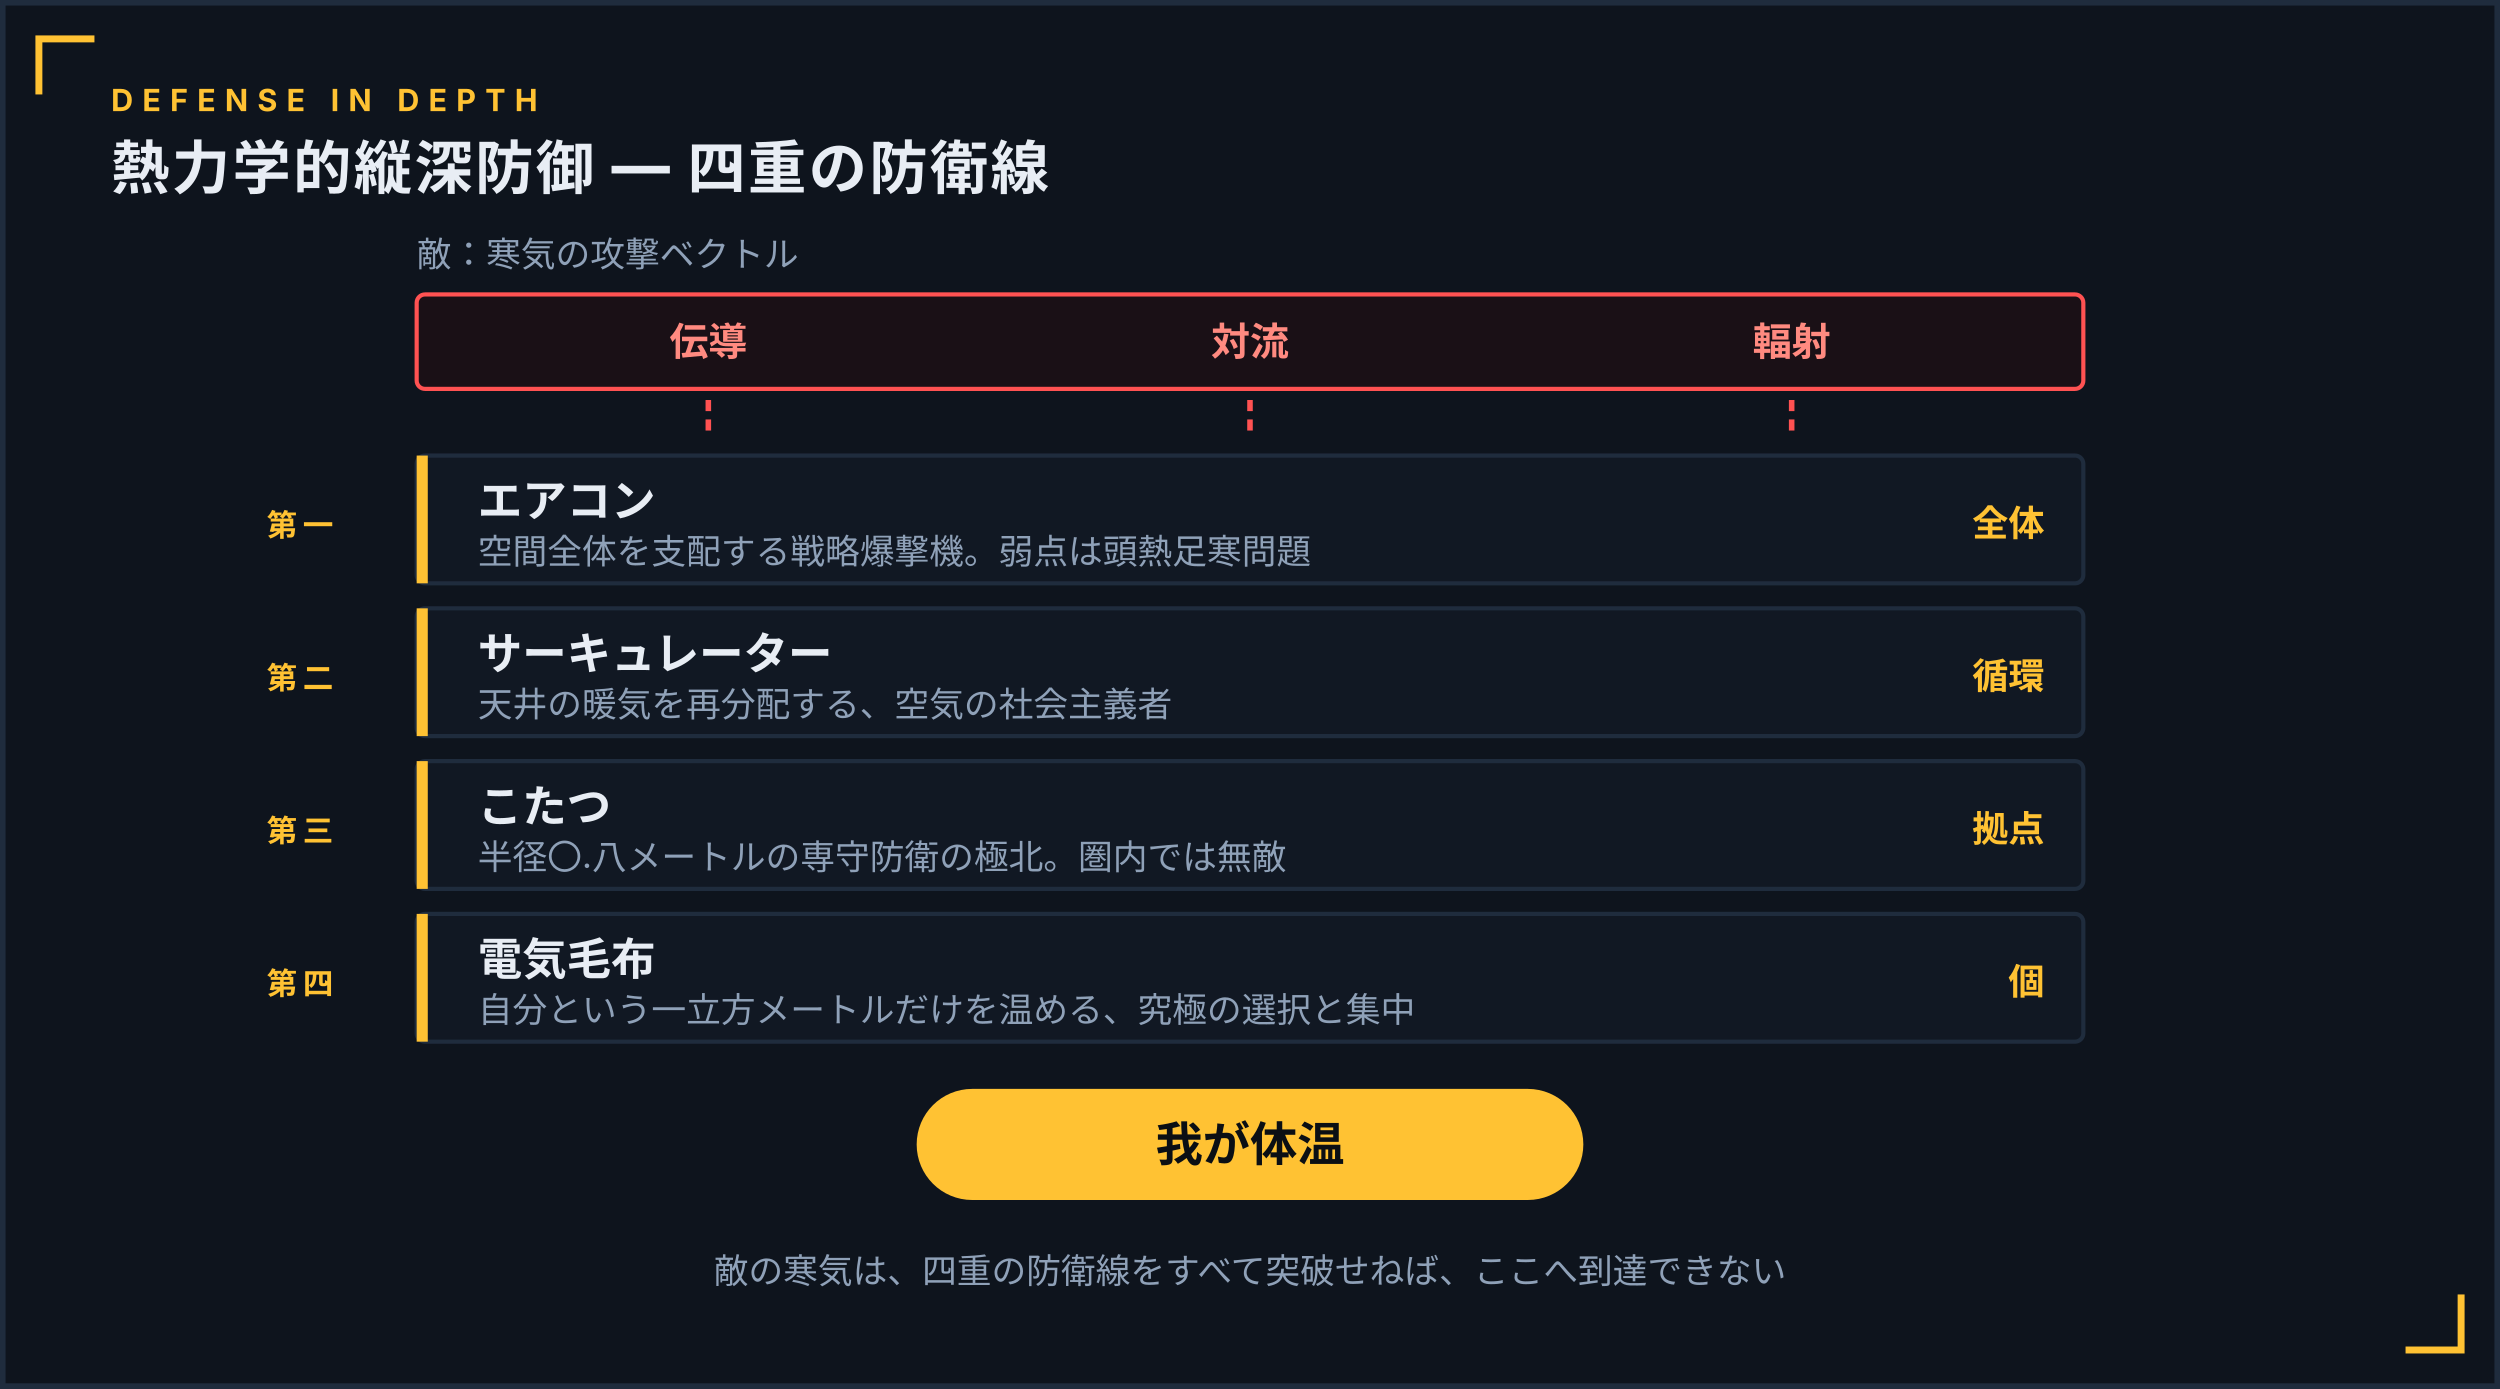
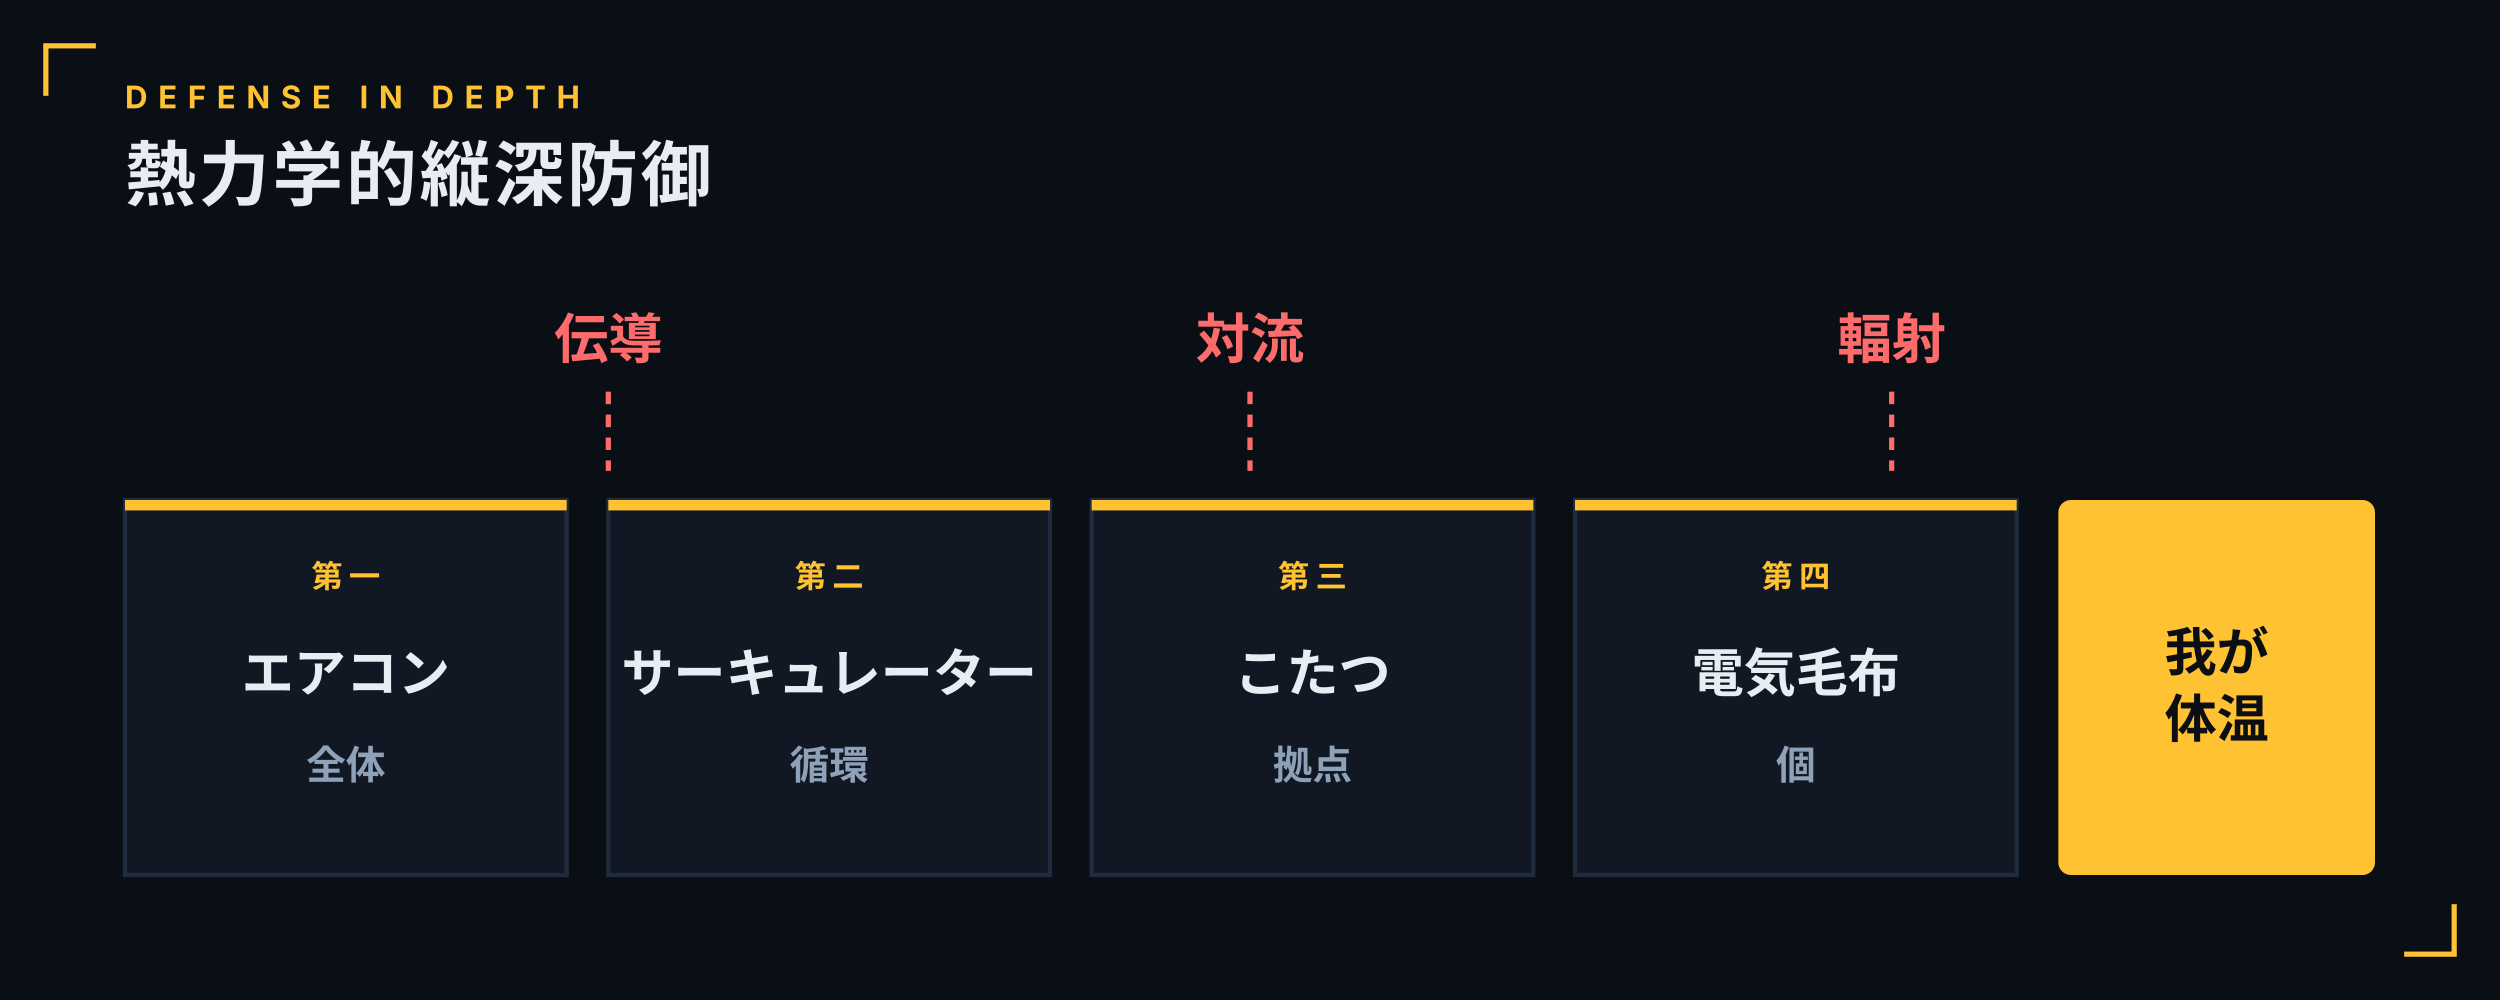
- <svg xmlns="http://www.w3.org/2000/svg" viewBox="0 0 900 500" width="900" height="500" role="img" aria-labelledby="t d">
+ <svg xmlns="http://www.w3.org/2000/svg" viewBox="0 0 1200 480" width="1200" height="480" role="img" aria-labelledby="t d">
  <style>
  .f { font-family: system-ui, -apple-system, "Hiragino Sans", "Noto Sans JP", sans-serif; }
-   .ttl { font-size: 21px; font-weight: 800; fill: #e8edf4; letter-spacing: .04em; }
-   .kick { font-size: 11px; font-weight: 700; fill: #ffc233; letter-spacing: .3em; }
-   .lbl { font-size: 16px; font-weight: 800; fill: #e8edf4; }
-   .sub { font-size: 12.5px; fill: #8fa1b8; }
-   .no { font-size: 11px; font-weight: 700; fill: #ffc233; letter-spacing: .18em; }
-   .scope { font-size: 13px; font-weight: 700; fill: #ffc233; }
-   .enemy { font-size: 14px; font-weight: 800; fill: #ff8a80; }
-   .core { font-size: 17px; font-weight: 800; fill: #0b0f14; }
-   .note { font-size: 12.5px; fill: #8fa1b8; }
+   .kick { font-size: 15px; font-weight: 700; fill: #ffc233; letter-spacing: .34em; }
+   .ttl  { font-size: 34px; font-weight: 800; fill: #e8edf4; letter-spacing: .04em; }
+   .vec  { font-size: 26px; font-weight: 800; fill: #ff6b6b; }
+   .no   { font-size: 15px; font-weight: 700; fill: #ffc233; letter-spacing: .2em; }
+   .lbl  { font-size: 25px; font-weight: 800; fill: #e8edf4; }
+   .scp  { font-size: 19px; font-weight: 700; fill: #8fa1b8; }
+   .core { font-size: 25px; font-weight: 800; fill: #0b0f14; }
</style>
-   <rect width="900" height="500" fill="#0e141d" />
-   <rect x="1" y="1" width="898" height="498" fill="none" stroke="#1f2c3d" stroke-width="2" />
-   <path d="M14 34 V14 H34" fill="none" stroke="#ffc233" stroke-width="2.5" />
-   <path d="M886 466 V486 H866" fill="none" stroke="#ffc233" stroke-width="2.5" />
-   <text class="f kick" x="40" y="40">DEFENSE IN DEPTH</text>
-   <text class="f ttl" x="40" y="68">熱力学的縦深防御 — 四重の防衛線</text>
-   <g>
-     <text class="f sub" x="150" y="96">敵：寒気の攻撃ベクトル</text>
-     <rect x="150" y="106" width="600" height="34" rx="3" fill="#1a1016" stroke="#ff5252" stroke-width="1.5" />
-     <text class="f enemy" x="255" y="128" text-anchor="middle">伝導</text>
-     <text class="f enemy" x="450" y="128" text-anchor="middle">対流</text>
-     <text class="f enemy" x="645" y="128" text-anchor="middle">輻射</text>
-   </g>
-   <path d="M255 144 V158 M450 144 V158 M645 144 V158" stroke="#ff5252" stroke-width="2" stroke-dasharray="4 3" />
-   <g>
-     <rect x="150" y="164" width="600" height="46" rx="3" fill="#111823" stroke="#1f2c3d" stroke-width="1.5" />
-     <rect x="150" y="164" width="4" height="46" fill="#ffc233" />
-     <text class="f no" x="120" y="193" text-anchor="end">第一</text>
-     <text class="f lbl" x="172" y="186">エアコン</text>
-     <text class="f sub" x="172" y="203">空間全体を支配する戦略爆撃機。弱点は頭熱足寒問題</text>
-     <text class="f scope" x="736" y="193" text-anchor="end">全体</text>
+   <rect width="1200" height="480" fill="#0a0f16" />
+   <path d="M22 46 V22 H46 M1178 434 V458 H1154" fill="none" stroke="#ffc233" stroke-width="2.5" />
+   <text class="f kick" x="60" y="52">DEFENSE IN DEPTH</text>
+   <text class="f ttl" x="60" y="96">熱力学的縦深防御</text>
+   <text class="f vec" x="292" y="172" text-anchor="middle">伝導</text>
+   <text class="f vec" x="600" y="172" text-anchor="middle">対流</text>
+   <text class="f vec" x="908" y="172" text-anchor="middle">輻射</text>
+   <g stroke="#ff6b6b" stroke-width="2.5" stroke-dasharray="6 5" fill="none">
+     <path d="M292 188 V226 M600 188 V226 M908 188 V226" />
  </g>
  <g>
-     <rect x="150" y="219" width="600" height="46" rx="3" fill="#111823" stroke="#1f2c3d" stroke-width="1.5" />
-     <rect x="150" y="219" width="4" height="46" fill="#ffc233" />
-     <text class="f no" x="120" y="248" text-anchor="end">第二</text>
-     <text class="f lbl" x="172" y="241">サーキュレーター</text>
-     <text class="f sub" x="172" y="258">天井の暖気を再分配する、空気の社会主義者</text>
-     <text class="f scope" x="736" y="248" text-anchor="end">循環</text>
+     <rect x="60" y="240" width="212" height="180" fill="#111823" stroke="#1f2c3d" stroke-width="2" />
+     <rect x="60" y="240" width="212" height="5" fill="#ffc233" />
+     <text class="f no" x="166" y="282" text-anchor="middle">第一</text>
+     <text class="f lbl" x="166" y="332" text-anchor="middle">エアコン</text>
+     <text class="f scp" x="166" y="374" text-anchor="middle">全体</text>
  </g>
  <g>
-     <rect x="150" y="274" width="600" height="46" rx="3" fill="#111823" stroke="#1f2c3d" stroke-width="1.5" />
-     <rect x="150" y="274" width="4" height="46" fill="#ffc233" />
-     <text class="f no" x="120" y="303" text-anchor="end">第三</text>
-     <text class="f lbl" x="172" y="296">こたつ</text>
-     <text class="f sub" x="172" y="313">半径〇.八メートルの専守防衛の極北。圏内では無敵</text>
-     <text class="f scope" x="736" y="303" text-anchor="end">拠点</text>
+     <rect x="292" y="240" width="212" height="180" fill="#111823" stroke="#1f2c3d" stroke-width="2" />
+     <rect x="292" y="240" width="212" height="5" fill="#ffc233" />
+     <text class="f no" x="398" y="282" text-anchor="middle">第二</text>
+     <text class="f lbl" x="398" y="332" text-anchor="middle">サーキュレーター</text>
+     <text class="f scp" x="398" y="374" text-anchor="middle">循環</text>
  </g>
  <g>
-     <rect x="150" y="329" width="600" height="46" rx="3" fill="#111823" stroke="#1f2c3d" stroke-width="1.5" />
-     <rect x="150" y="329" width="4" height="46" fill="#ffc233" />
-     <text class="f no" x="120" y="358" text-anchor="end">第四</text>
-     <text class="f lbl" x="172" y="351">電気毛布</text>
-     <text class="f sub" x="172" y="368">自分という一立方メートルだけを温める、究極の選択と集中</text>
-     <text class="f scope" x="736" y="358" text-anchor="end">個</text>
+     <rect x="524" y="240" width="212" height="180" fill="#111823" stroke="#1f2c3d" stroke-width="2" />
+     <rect x="524" y="240" width="212" height="5" fill="#ffc233" />
+     <text class="f no" x="630" y="282" text-anchor="middle">第三</text>
+     <text class="f lbl" x="630" y="332" text-anchor="middle">こたつ</text>
+     <text class="f scp" x="630" y="374" text-anchor="middle">拠点</text>
  </g>
-   <rect x="330" y="392" width="240" height="40" rx="20" fill="#ffc233" />
-   <text class="f core" x="450" y="418" text-anchor="middle">我が体温</text>
-   <text class="f note" x="450" y="462" text-anchor="middle">敵の寒気は、四重の防衛線をすべて突破せねば、ここへ到達できない</text>
+   <g>
+     <rect x="756" y="240" width="212" height="180" fill="#111823" stroke="#1f2c3d" stroke-width="2" />
+     <rect x="756" y="240" width="212" height="5" fill="#ffc233" />
+     <text class="f no" x="862" y="282" text-anchor="middle">第四</text>
+     <text class="f lbl" x="862" y="332" text-anchor="middle">電気毛布</text>
+     <text class="f scp" x="862" y="374" text-anchor="middle">個</text>
+   </g>
+   <rect x="988" y="240" width="152" height="180" rx="6" fill="#ffc233" />
+   <text class="f core" x="1064" y="322" text-anchor="middle">我が</text>
+   <text class="f core" x="1064" y="354" text-anchor="middle">体温</text>
</svg>
